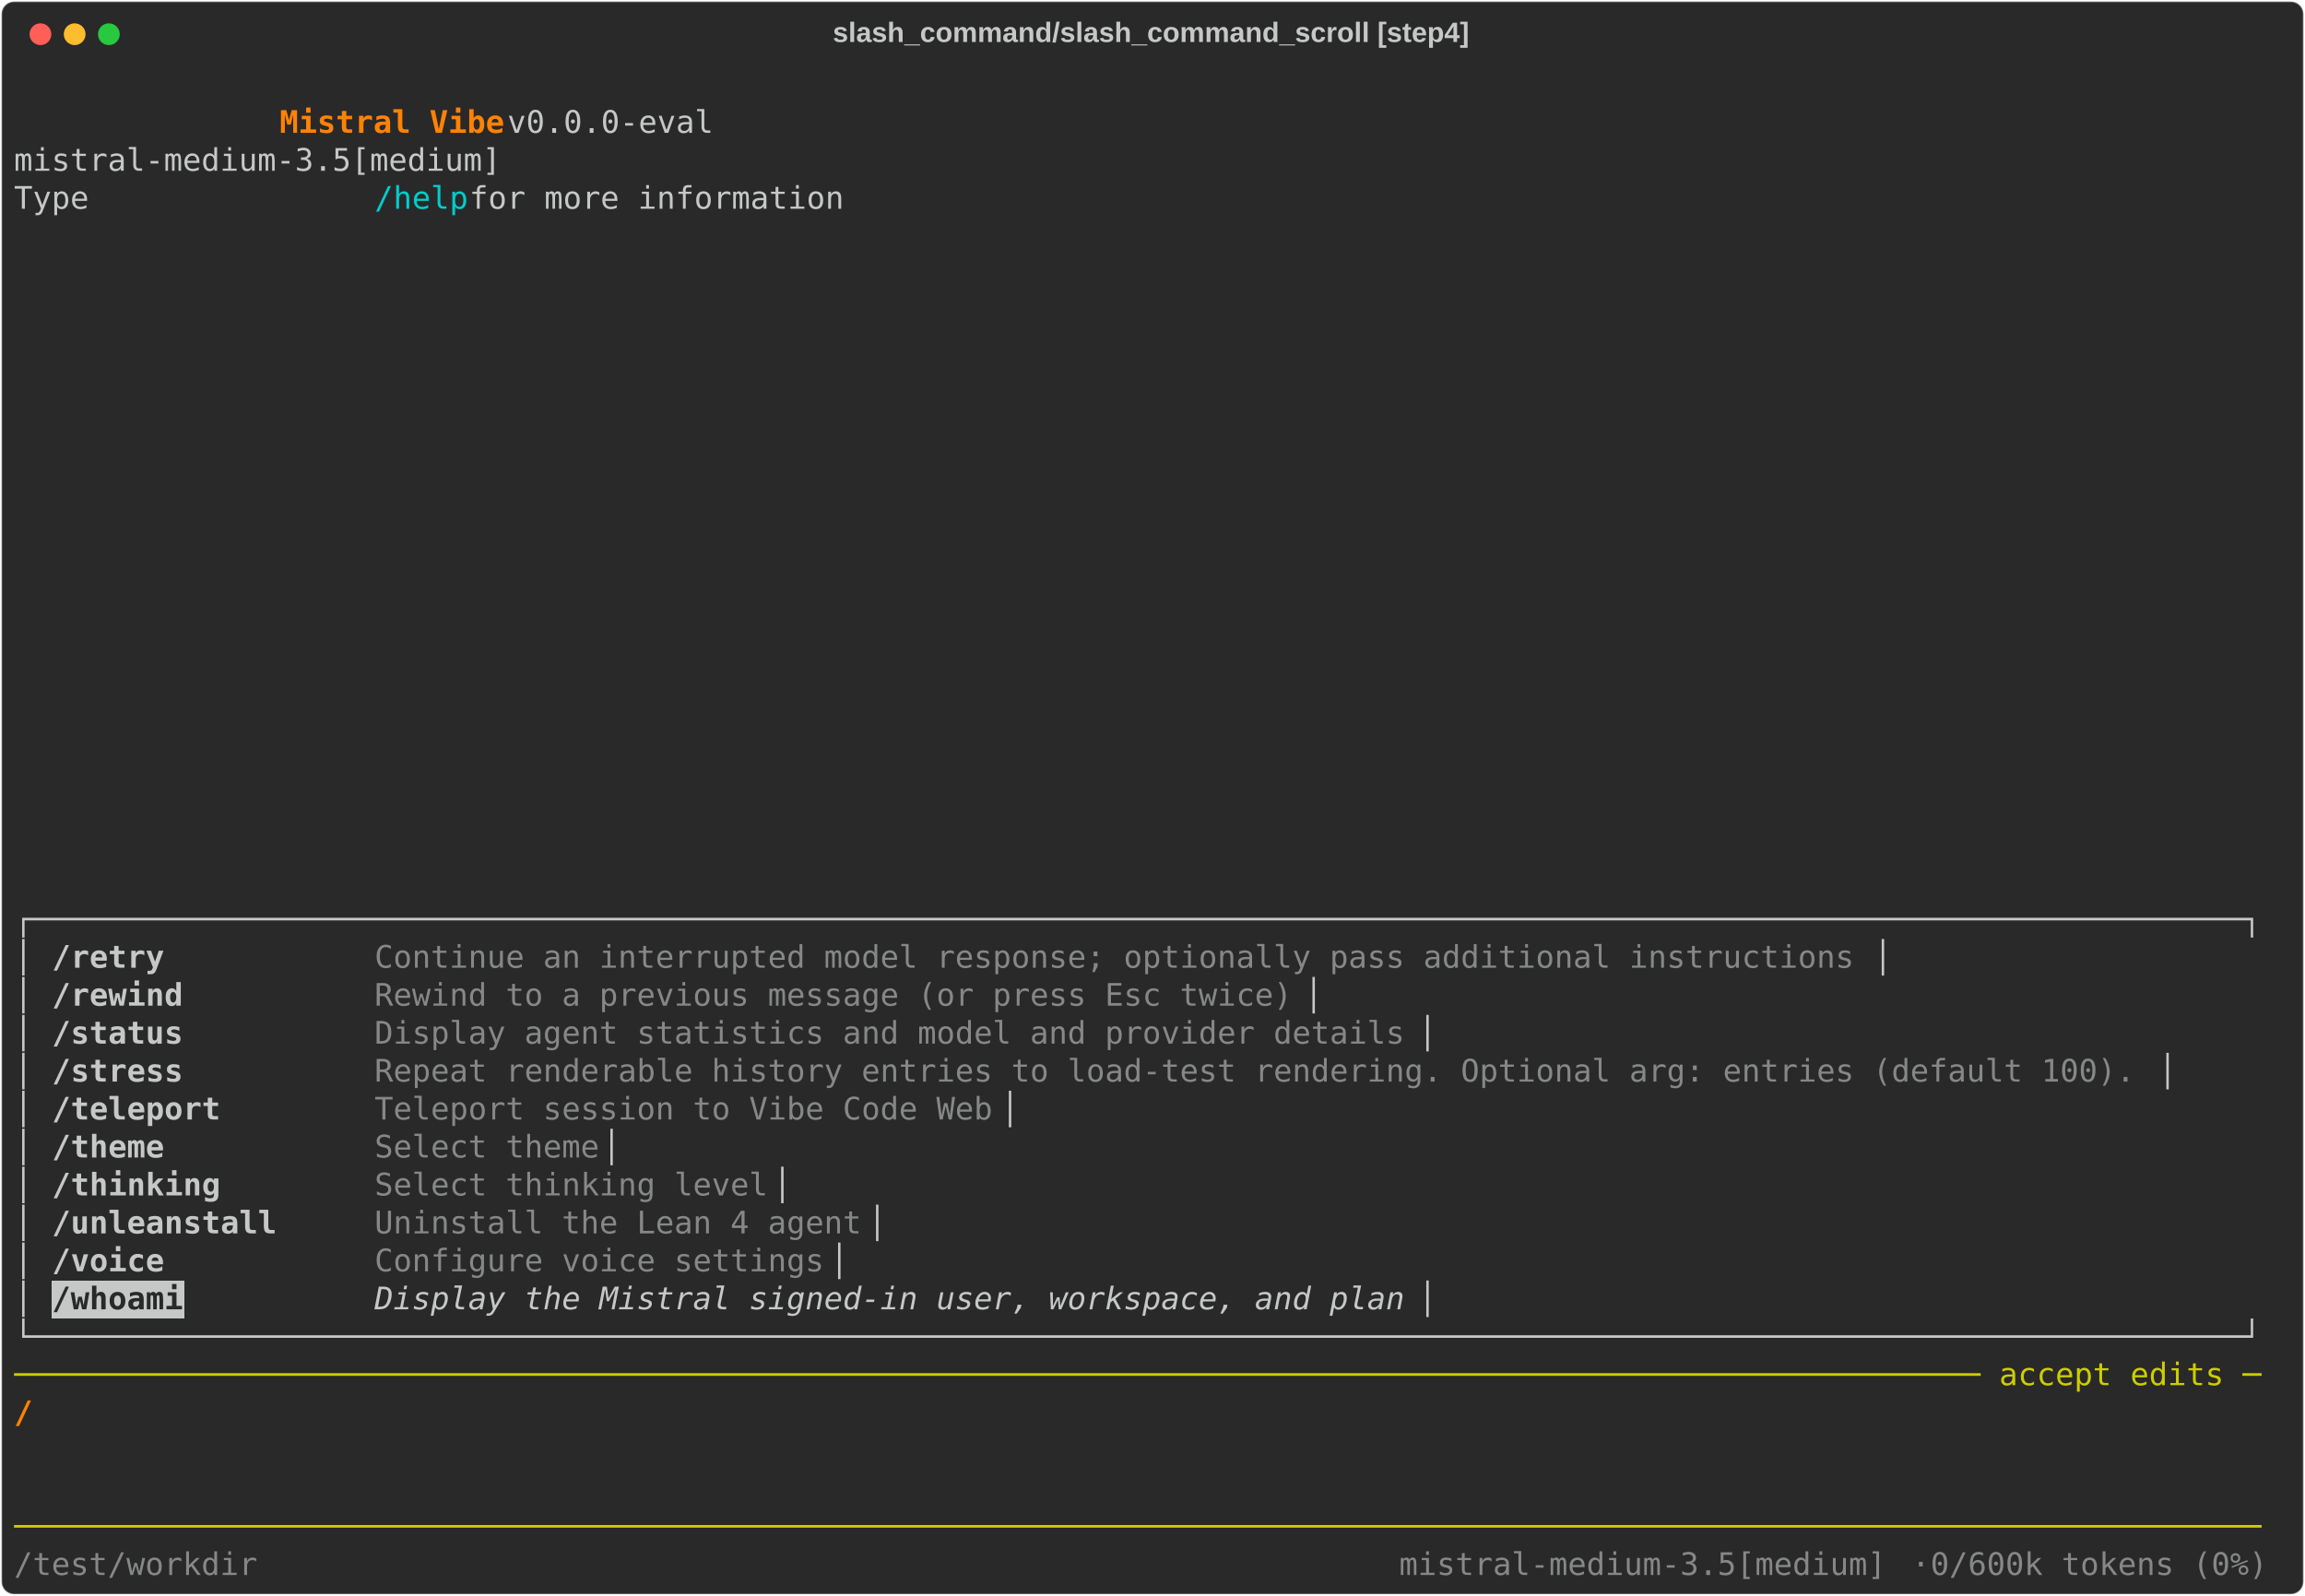
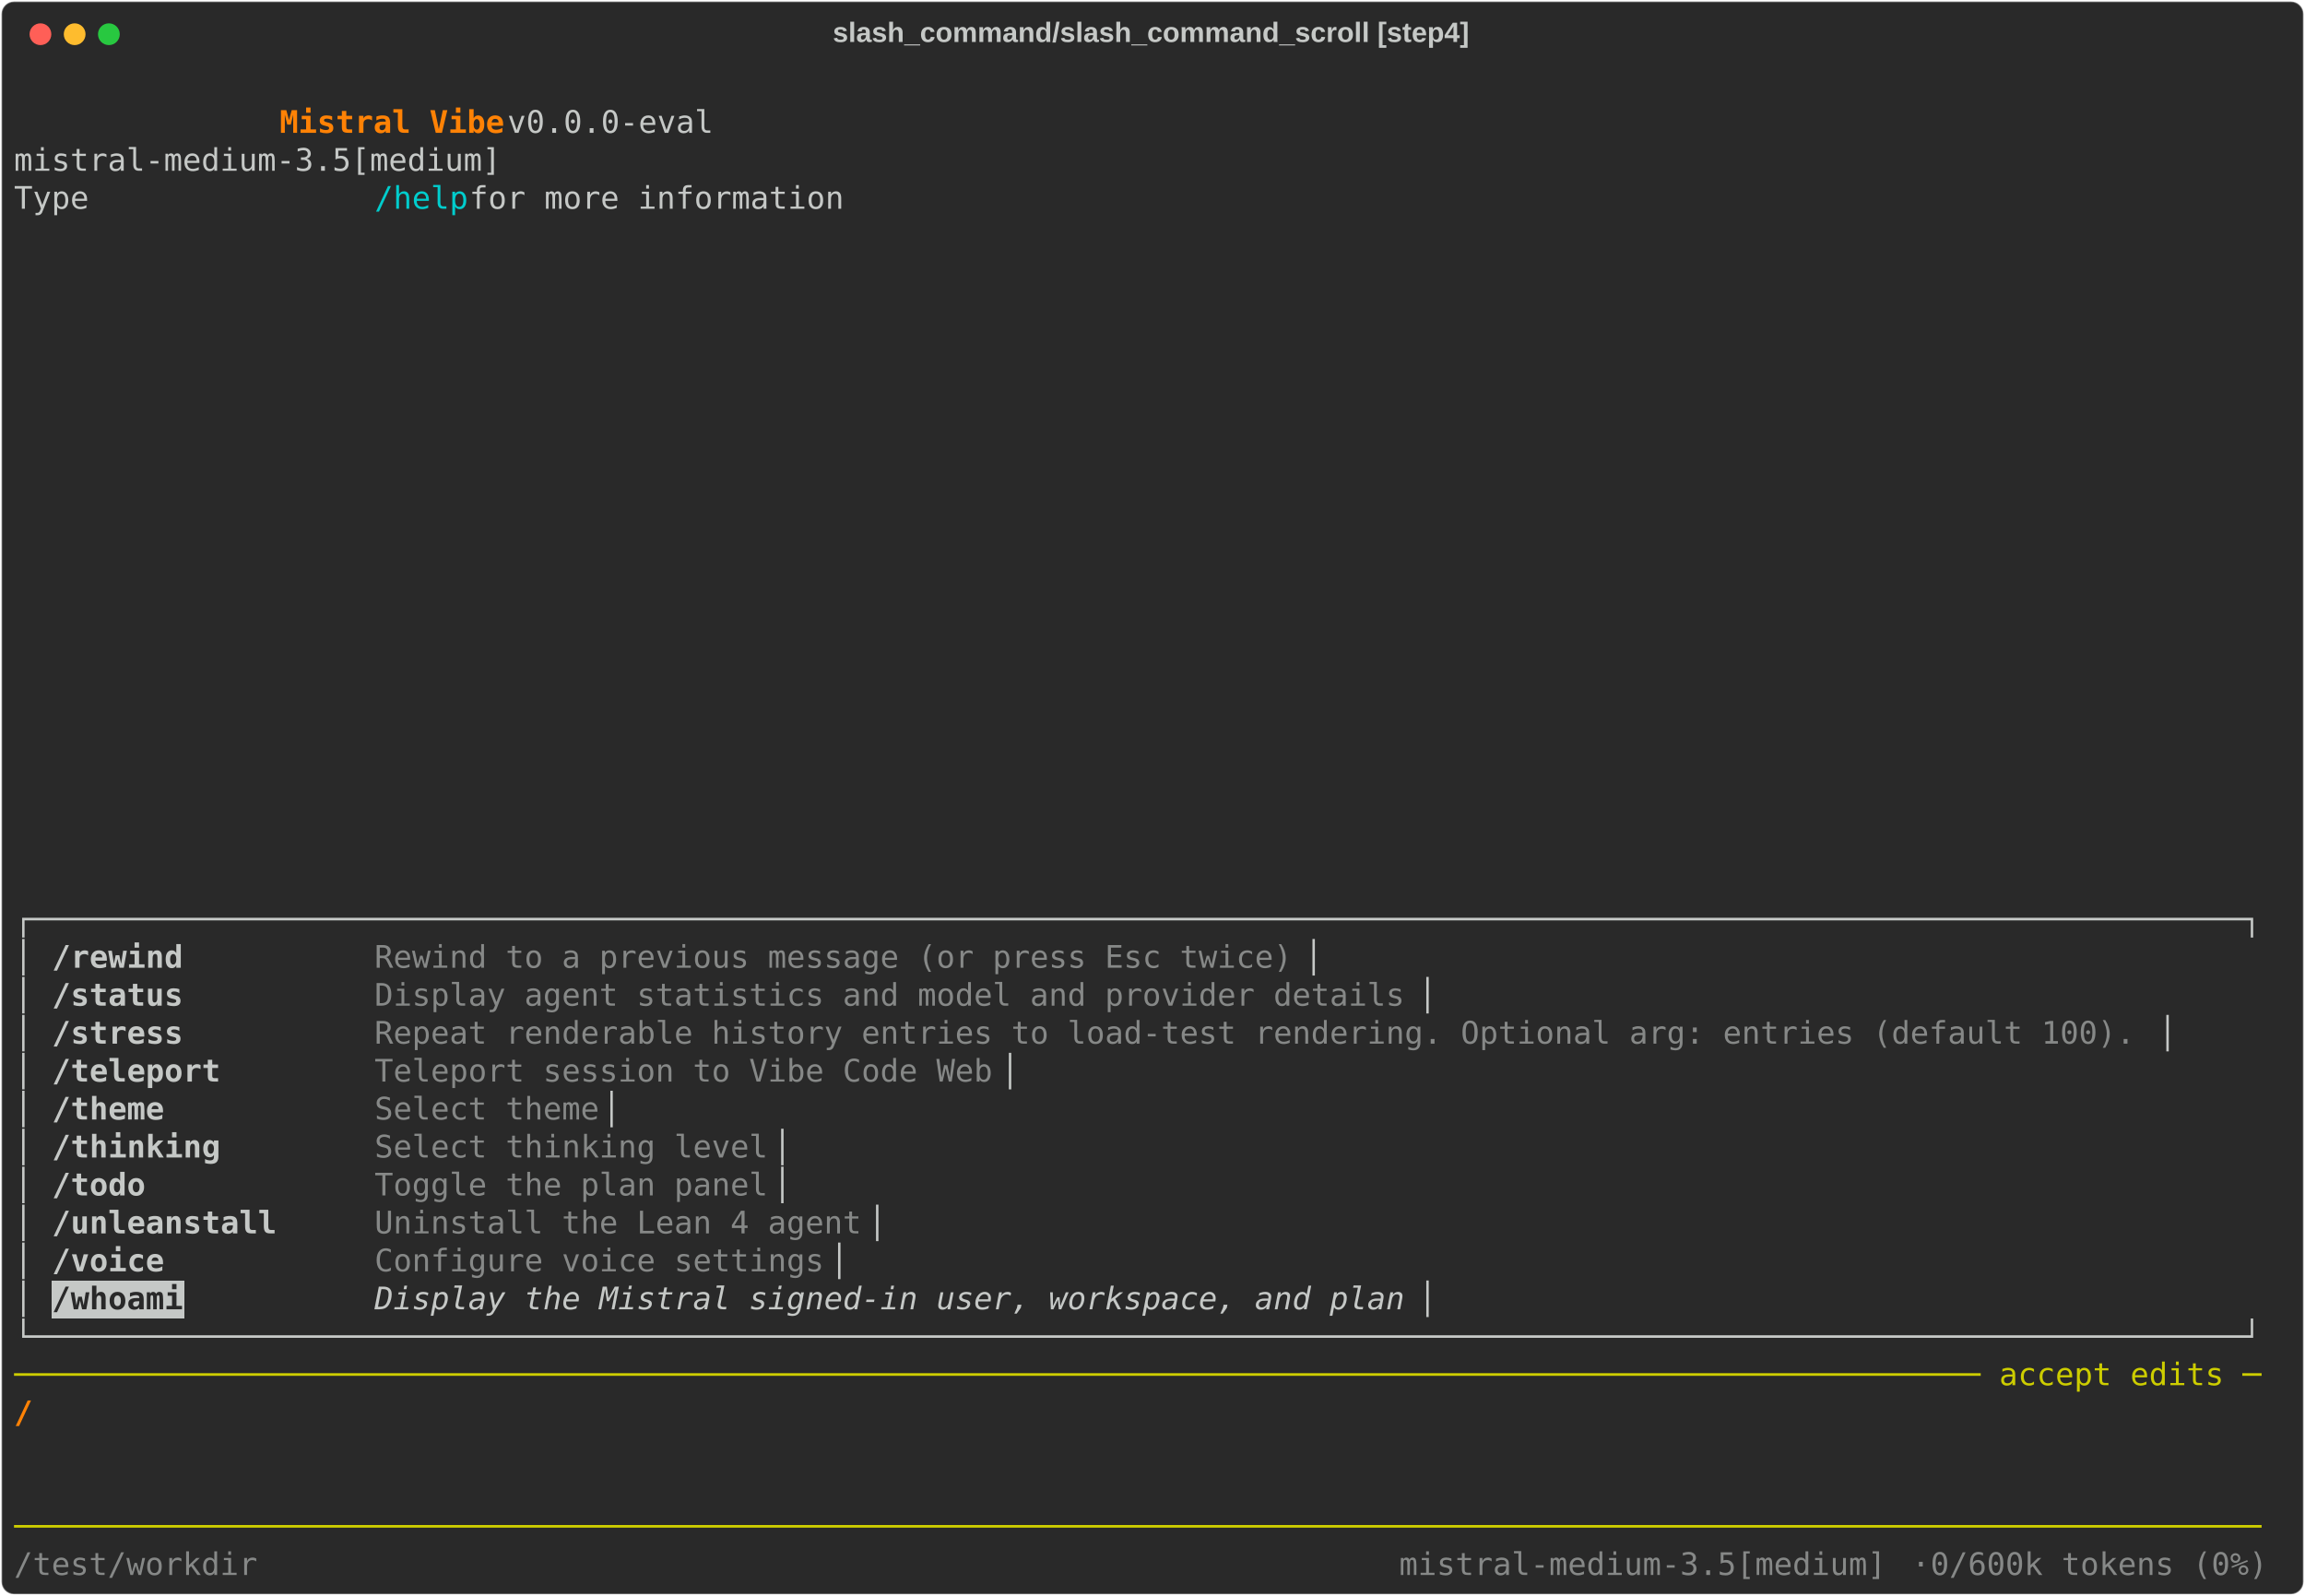
<svg xmlns="http://www.w3.org/2000/svg" class="rich-terminal" viewBox="0 0 1482 1026.0">
  <style>

    @font-face {
        font-family: "Fira Code";
        src: local("FiraCode-Regular"),
                url("https://cdnjs.cloudflare.com/ajax/libs/firacode/6.2.0/woff2/FiraCode-Regular.woff2") format("woff2"),
                url("https://cdnjs.cloudflare.com/ajax/libs/firacode/6.2.0/woff/FiraCode-Regular.woff") format("woff");
        font-style: normal;
        font-weight: 400;
    }
    @font-face {
        font-family: "Fira Code";
        src: local("FiraCode-Bold"),
                url("https://cdnjs.cloudflare.com/ajax/libs/firacode/6.2.0/woff2/FiraCode-Bold.woff2") format("woff2"),
                url("https://cdnjs.cloudflare.com/ajax/libs/firacode/6.2.0/woff/FiraCode-Bold.woff") format("woff");
        font-style: bold;
        font-weight: 700;
    }

    .vibe-matrix {
        font-family: Fira Code, monospace;
        font-size: 20px;
        line-height: 24.4px;
        font-variant-east-asian: full-width;
    }

    .vibe-title {
        font-size: 18px;
        font-weight: bold;
        font-family: arial;
    }

    .vibe-r1 { fill: #c5c8c6 }
.vibe-r2 { fill: #ff8205;font-weight: bold }
.vibe-r3 { fill: #00cdcd }
.vibe-r4 { fill: #c5c8c6;font-weight: bold }
.vibe-r5 { fill: #868887 }
.vibe-r6 { fill: #292929;font-weight: bold }
.vibe-r7 { fill: #c5c8c6;font-style: italic; }
.vibe-r8 { fill: #cdcd00 }
.vibe-r9 { fill: #000000 }
    </style>
  <defs>
    <clipPath id="vibe-clip-terminal">
      <rect x="0" y="0" width="1463.0" height="975.0" />
    </clipPath>
    <clipPath id="vibe-line-0">
      <rect x="0" y="1.5" width="1464" height="24.65" />
    </clipPath>
    <clipPath id="vibe-line-1">
      <rect x="0" y="25.9" width="1464" height="24.65" />
    </clipPath>
    <clipPath id="vibe-line-2">
      <rect x="0" y="50.3" width="1464" height="24.65" />
    </clipPath>
    <clipPath id="vibe-line-3">
      <rect x="0" y="74.7" width="1464" height="24.65" />
    </clipPath>
    <clipPath id="vibe-line-4">
      <rect x="0" y="99.1" width="1464" height="24.65" />
    </clipPath>
    <clipPath id="vibe-line-5">
      <rect x="0" y="123.5" width="1464" height="24.65" />
    </clipPath>
    <clipPath id="vibe-line-6">
      <rect x="0" y="147.9" width="1464" height="24.65" />
    </clipPath>
    <clipPath id="vibe-line-7">
      <rect x="0" y="172.3" width="1464" height="24.65" />
    </clipPath>
    <clipPath id="vibe-line-8">
      <rect x="0" y="196.7" width="1464" height="24.65" />
    </clipPath>
    <clipPath id="vibe-line-9">
      <rect x="0" y="221.1" width="1464" height="24.65" />
    </clipPath>
    <clipPath id="vibe-line-10">
      <rect x="0" y="245.5" width="1464" height="24.65" />
    </clipPath>
    <clipPath id="vibe-line-11">
      <rect x="0" y="269.9" width="1464" height="24.65" />
    </clipPath>
    <clipPath id="vibe-line-12">
      <rect x="0" y="294.3" width="1464" height="24.65" />
    </clipPath>
    <clipPath id="vibe-line-13">
      <rect x="0" y="318.7" width="1464" height="24.65" />
    </clipPath>
    <clipPath id="vibe-line-14">
      <rect x="0" y="343.1" width="1464" height="24.65" />
    </clipPath>
    <clipPath id="vibe-line-15">
      <rect x="0" y="367.5" width="1464" height="24.65" />
    </clipPath>
    <clipPath id="vibe-line-16">
      <rect x="0" y="391.9" width="1464" height="24.65" />
    </clipPath>
    <clipPath id="vibe-line-17">
      <rect x="0" y="416.3" width="1464" height="24.65" />
    </clipPath>
    <clipPath id="vibe-line-18">
      <rect x="0" y="440.7" width="1464" height="24.65" />
    </clipPath>
    <clipPath id="vibe-line-19">
      <rect x="0" y="465.1" width="1464" height="24.65" />
    </clipPath>
    <clipPath id="vibe-line-20">
      <rect x="0" y="489.5" width="1464" height="24.65" />
    </clipPath>
    <clipPath id="vibe-line-21">
      <rect x="0" y="513.9" width="1464" height="24.65" />
    </clipPath>
    <clipPath id="vibe-line-22">
      <rect x="0" y="538.3" width="1464" height="24.65" />
    </clipPath>
    <clipPath id="vibe-line-23">
      <rect x="0" y="562.7" width="1464" height="24.65" />
    </clipPath>
    <clipPath id="vibe-line-24">
      <rect x="0" y="587.1" width="1464" height="24.65" />
    </clipPath>
    <clipPath id="vibe-line-25">
      <rect x="0" y="611.5" width="1464" height="24.65" />
    </clipPath>
    <clipPath id="vibe-line-26">
      <rect x="0" y="635.9" width="1464" height="24.65" />
    </clipPath>
    <clipPath id="vibe-line-27">
      <rect x="0" y="660.3" width="1464" height="24.65" />
    </clipPath>
    <clipPath id="vibe-line-28">
      <rect x="0" y="684.7" width="1464" height="24.65" />
    </clipPath>
    <clipPath id="vibe-line-29">
      <rect x="0" y="709.1" width="1464" height="24.65" />
    </clipPath>
    <clipPath id="vibe-line-30">
      <rect x="0" y="733.5" width="1464" height="24.65" />
    </clipPath>
    <clipPath id="vibe-line-31">
      <rect x="0" y="757.9" width="1464" height="24.65" />
    </clipPath>
    <clipPath id="vibe-line-32">
      <rect x="0" y="782.3" width="1464" height="24.65" />
    </clipPath>
    <clipPath id="vibe-line-33">
      <rect x="0" y="806.7" width="1464" height="24.65" />
    </clipPath>
    <clipPath id="vibe-line-34">
      <rect x="0" y="831.1" width="1464" height="24.65" />
    </clipPath>
    <clipPath id="vibe-line-35">
      <rect x="0" y="855.5" width="1464" height="24.65" />
    </clipPath>
    <clipPath id="vibe-line-36">
      <rect x="0" y="879.9" width="1464" height="24.65" />
    </clipPath>
    <clipPath id="vibe-line-37">
      <rect x="0" y="904.3" width="1464" height="24.65" />
    </clipPath>
    <clipPath id="vibe-line-38">
      <rect x="0" y="928.7" width="1464" height="24.65" />
    </clipPath>
  </defs>
  <rect fill="#292929" stroke="rgba(255,255,255,0.35)" stroke-width="1" x="1" y="1" width="1480" height="1024" rx="8" />
  <text class="vibe-title" fill="#c5c8c6" text-anchor="middle" x="740" y="27">slash_command/slash_command_scroll [step4]</text>
  <g transform="translate(26,22)">
    <circle cx="0" cy="0" r="7" fill="#ff5f57" />
    <circle cx="22" cy="0" r="7" fill="#febc2e" />
    <circle cx="44" cy="0" r="7" fill="#28c840" />
  </g>
  <g transform="translate(9, 41)" clip-path="url(#vibe-clip-terminal)">
    <rect fill="#c5c8c6" x="24.4" y="782.3" width="85.4" height="24.65" shape-rendering="crispEdges" />
    <g class="vibe-matrix">
      <text class="vibe-r1" x="1464" y="20" textLength="12.2" clip-path="url(#vibe-line-0)">
</text>
      <text class="vibe-r2" x="170.8 183 195.2 207.4 219.6 231.8 244 256.2 268.4 280.6 292.8 305" y="44.4" clip-path="url(#vibe-line-1)" style="font-variant-ligatures:none;font-kerning:none">Mistral Vibe</text>
      <text class="vibe-r1" x="317.2 329.4 341.6 353.8 366 378.2 390.4 402.6 414.8 427 439.2 451.4 463.6 475.8 488 500.2 512.4 524.6 536.8 549 561.2 573.4 585.6 597.8 610 622.2 634.4 646.6 658.8 671 683.2 695.4 707.6 719.8 732 744.2 756.4 768.6 780.8 793 805.2 817.4 829.6 841.8 854 866.2 878.4 890.6 902.8 915 927.2 939.4 951.6 963.8 976 988.2 1000.4 1012.6 1024.8 1037 1049.2 1061.4 1073.6 1085.8 1098 1110.2 1122.4 1134.6 1146.8 1159 1171.2 1183.4 1195.6 1207.8 1220 1232.2 1244.4 1256.6 1268.8 1281 1293.2 1305.4 1317.6 1329.8 1342 1354.2 1366.4 1378.6 1390.8 1403 1415.2 1427.4 1439.6 1451.8" y="44.4" clip-path="url(#vibe-line-1)" style="font-variant-ligatures:none;font-kerning:none"> v0.0.0-eval                                                                                  </text>
      <text class="vibe-r1" x="1464" y="44.4" textLength="12.2" clip-path="url(#vibe-line-1)">
</text>
      <text class="vibe-r1" x="0 12.2 24.4 36.6 48.8 61 73.2 85.4 97.6 109.8 122 134.2 146.4 158.6 170.8 183 195.2 207.4 219.6 231.8 244 256.2 268.4 280.6 292.8 305 317.2 329.4 341.6 353.8 366 378.2 390.4 402.6 414.8 427 439.2 451.4 463.6 475.8 488 500.2 512.4 524.6 536.8 549 561.2 573.4 585.6 597.8 610 622.2 634.4 646.6 658.8 671 683.2 695.4 707.6 719.8 732 744.2 756.4 768.6 780.8 793 805.2 817.4 829.6 841.8 854 866.2 878.4 890.6 902.8 915 927.2 939.4 951.6 963.8 976 988.2 1000.4 1012.6 1024.8 1037 1049.2 1061.4 1073.6 1085.8 1098 1110.2 1122.4 1134.6 1146.8 1159 1171.2 1183.4 1195.6 1207.8 1220 1232.2 1244.4 1256.6 1268.8 1281 1293.2 1305.4 1317.6 1329.8 1342 1354.2 1366.4 1378.6 1390.8 1403 1415.2 1427.4 1439.6 1451.8" y="68.8" clip-path="url(#vibe-line-2)" style="font-variant-ligatures:none;font-kerning:none">              mistral-medium-3.5[medium]                                                                                </text>
      <text class="vibe-r1" x="1464" y="68.8" textLength="12.2" clip-path="url(#vibe-line-2)">
</text>
      <text class="vibe-r1" x="0 12.2 24.4 36.6 48.8 61 73.2 85.4 97.6 109.8 122 134.2 146.4 158.6 170.8 183 195.2 207.4 219.6" y="93.2" clip-path="url(#vibe-line-3)" style="font-variant-ligatures:none;font-kerning:none">              Type </text>
      <text class="vibe-r3" x="231.8 244 256.2 268.4 280.6" y="93.2" clip-path="url(#vibe-line-3)" style="font-variant-ligatures:none;font-kerning:none">/help</text>
      <text class="vibe-r1" x="292.8 305 317.2 329.4 341.6 353.8 366 378.2 390.4 402.6 414.8 427 439.2 451.4 463.6 475.8 488 500.2 512.4 524.6 536.8 549 561.2 573.4 585.6 597.8 610 622.2 634.4 646.6 658.8 671 683.2 695.4 707.6 719.8 732 744.2 756.4 768.6 780.8 793 805.2 817.4 829.6 841.8 854 866.2 878.4 890.6 902.8 915 927.2 939.4 951.6 963.8 976 988.2 1000.4 1012.6 1024.8 1037 1049.2 1061.4 1073.6 1085.8 1098 1110.2 1122.4 1134.6 1146.8 1159 1171.2 1183.4 1195.6 1207.8 1220 1232.2 1244.4 1256.6 1268.8 1281 1293.2 1305.4 1317.6 1329.8 1342 1354.2 1366.4 1378.6 1390.8 1403 1415.2 1427.4 1439.6 1451.8" y="93.2" clip-path="url(#vibe-line-3)" style="font-variant-ligatures:none;font-kerning:none"> for more information                                                                           </text>
      <text class="vibe-r1" x="1464" y="93.2" textLength="12.2" clip-path="url(#vibe-line-3)">
</text>
      <text class="vibe-r1" x="1464" y="117.6" textLength="12.2" clip-path="url(#vibe-line-4)">
</text>
      <text class="vibe-r1" x="1464" y="142" textLength="12.2" clip-path="url(#vibe-line-5)">
</text>
      <text class="vibe-r1" x="1464" y="166.4" textLength="12.2" clip-path="url(#vibe-line-6)">
</text>
      <text class="vibe-r1" x="1464" y="190.8" textLength="12.2" clip-path="url(#vibe-line-7)">
</text>
      <text class="vibe-r1" x="1464" y="215.2" textLength="12.2" clip-path="url(#vibe-line-8)">
</text>
      <text class="vibe-r1" x="1464" y="239.6" textLength="12.2" clip-path="url(#vibe-line-9)">
</text>
      <text class="vibe-r1" x="1464" y="264" textLength="12.2" clip-path="url(#vibe-line-10)">
</text>
      <text class="vibe-r1" x="1464" y="288.4" textLength="12.2" clip-path="url(#vibe-line-11)">
</text>
      <text class="vibe-r1" x="1464" y="312.8" textLength="12.2" clip-path="url(#vibe-line-12)">
</text>
      <text class="vibe-r1" x="1464" y="337.2" textLength="12.2" clip-path="url(#vibe-line-13)">
</text>
      <text class="vibe-r1" x="1464" y="361.6" textLength="12.2" clip-path="url(#vibe-line-14)">
</text>
      <text class="vibe-r1" x="1464" y="386" textLength="12.2" clip-path="url(#vibe-line-15)">
</text>
      <text class="vibe-r1" x="1464" y="410.4" textLength="12.2" clip-path="url(#vibe-line-16)">
</text>
      <text class="vibe-r1" x="1464" y="434.8" textLength="12.2" clip-path="url(#vibe-line-17)">
</text>
      <text class="vibe-r1" x="1464" y="459.2" textLength="12.2" clip-path="url(#vibe-line-18)">
</text>
      <text class="vibe-r1" x="1464" y="483.6" textLength="12.2" clip-path="url(#vibe-line-19)">
</text>
      <text class="vibe-r1" x="1464" y="508" textLength="12.2" clip-path="url(#vibe-line-20)">
</text>
      <text class="vibe-r1" x="1464" y="532.4" textLength="12.2" clip-path="url(#vibe-line-21)">
</text>
      <text class="vibe-r1" x="0 12.2 24.4 36.6 48.8 61 73.2 85.4 97.6 109.8 122 134.2 146.4 158.6 170.8 183 195.2 207.4 219.6 231.8 244 256.2 268.4 280.6 292.8 305 317.2 329.4 341.6 353.8 366 378.2 390.4 402.6 414.8 427 439.2 451.4 463.6 475.8 488 500.2 512.4 524.6 536.8 549 561.2 573.4 585.6 597.8 610 622.2 634.4 646.6 658.8 671 683.2 695.4 707.6 719.8 732 744.2 756.4 768.6 780.8 793 805.2 817.4 829.6 841.8 854 866.2 878.4 890.6 902.8 915 927.2 939.4 951.6 963.8 976 988.2 1000.4 1012.6 1024.8 1037 1049.2 1061.4 1073.6 1085.8 1098 1110.2 1122.4 1134.6 1146.8 1159 1171.2 1183.4 1195.6 1207.8 1220 1232.2 1244.4 1256.6 1268.8 1281 1293.2 1305.4 1317.6 1329.8 1342 1354.2 1366.4 1378.6 1390.8 1403 1415.2 1427.4 1439.6 1451.8" y="556.8" clip-path="url(#vibe-line-22)" style="font-variant-ligatures:none;font-kerning:none">┌──────────────────────────────────────────────────────────────────────────────────────────────────────────────────────┐</text>
      <text class="vibe-r1" x="1464" y="556.8" textLength="12.2" clip-path="url(#vibe-line-22)">
</text>
      <text class="vibe-r1" x="0 12.2" y="581.2" clip-path="url(#vibe-line-23)" style="font-variant-ligatures:none;font-kerning:none">│ </text>
-       <text class="vibe-r4" x="24.4 36.6 48.8 61 73.2 85.4" y="581.2" clip-path="url(#vibe-line-23)" style="font-variant-ligatures:none;font-kerning:none">/retry</text>
-       <text class="vibe-r5" x="231.8 244 256.2 268.4 280.6 292.8 305 317.2 329.4 341.6 353.8 366 378.2 390.4 402.6 414.8 427 439.2 451.4 463.6 475.8 488 500.2 512.4 524.6 536.8 549 561.2 573.4 585.6 597.8 610 622.2 634.4 646.6 658.8 671 683.2 695.4 707.6 719.8 732 744.2 756.4 768.6 780.8 793 805.2 817.4 829.6 841.8 854 866.2 878.4 890.6 902.8 915 927.2 939.4 951.6 963.8 976 988.2 1000.4 1012.6 1024.8 1037 1049.2 1061.4 1073.6 1085.8 1098 1110.2 1122.4 1134.6 1146.8 1159 1171.2 1183.4" y="581.2" clip-path="url(#vibe-line-23)" style="font-variant-ligatures:none;font-kerning:none">Continue an interrupted model response; optionally pass additional instructions</text>
-       <text class="vibe-r1" x="1195.6 1207.8 1220 1232.2 1244.4 1256.6 1268.8 1281 1293.2 1305.4 1317.6 1329.8 1342 1354.2 1366.4 1378.6 1390.8 1403 1415.2 1427.4 1439.6 1451.8" y="581.2" clip-path="url(#vibe-line-23)" style="font-variant-ligatures:none;font-kerning:none">                     │</text>
+       <text class="vibe-r4" x="24.4 36.6 48.8 61 73.2 85.4 97.6" y="581.2" clip-path="url(#vibe-line-23)" style="font-variant-ligatures:none;font-kerning:none">/rewind</text>
+       <text class="vibe-r5" x="231.8 244 256.2 268.4 280.6 292.8 305 317.2 329.4 341.6 353.8 366 378.2 390.4 402.6 414.8 427 439.2 451.4 463.6 475.8 488 500.2 512.4 524.6 536.8 549 561.2 573.4 585.6 597.8 610 622.2 634.4 646.6 658.8 671 683.2 695.4 707.6 719.8 732 744.2 756.4 768.6 780.8 793 805.2 817.4" y="581.2" clip-path="url(#vibe-line-23)" style="font-variant-ligatures:none;font-kerning:none">Rewind to a previous message (or press Esc twice)</text>
+       <text class="vibe-r1" x="829.6 841.8 854 866.2 878.4 890.6 902.8 915 927.2 939.4 951.6 963.8 976 988.2 1000.4 1012.6 1024.8 1037 1049.2 1061.4 1073.6 1085.8 1098 1110.2 1122.4 1134.6 1146.8 1159 1171.2 1183.4 1195.6 1207.8 1220 1232.2 1244.4 1256.6 1268.8 1281 1293.2 1305.4 1317.6 1329.8 1342 1354.2 1366.4 1378.6 1390.8 1403 1415.2 1427.4 1439.6 1451.8" y="581.2" clip-path="url(#vibe-line-23)" style="font-variant-ligatures:none;font-kerning:none">                                                   │</text>
      <text class="vibe-r1" x="1464" y="581.2" textLength="12.2" clip-path="url(#vibe-line-23)">
</text>
      <text class="vibe-r1" x="0 12.2" y="605.6" clip-path="url(#vibe-line-24)" style="font-variant-ligatures:none;font-kerning:none">│ </text>
-       <text class="vibe-r4" x="24.4 36.6 48.8 61 73.2 85.4 97.6" y="605.6" clip-path="url(#vibe-line-24)" style="font-variant-ligatures:none;font-kerning:none">/rewind</text>
-       <text class="vibe-r5" x="231.8 244 256.2 268.4 280.6 292.8 305 317.2 329.4 341.6 353.8 366 378.2 390.4 402.6 414.8 427 439.2 451.4 463.6 475.8 488 500.2 512.4 524.6 536.8 549 561.2 573.4 585.6 597.8 610 622.2 634.4 646.6 658.8 671 683.2 695.4 707.6 719.8 732 744.2 756.4 768.6 780.8 793 805.2 817.4" y="605.6" clip-path="url(#vibe-line-24)" style="font-variant-ligatures:none;font-kerning:none">Rewind to a previous message (or press Esc twice)</text>
-       <text class="vibe-r1" x="829.6 841.8 854 866.2 878.4 890.6 902.8 915 927.2 939.4 951.6 963.8 976 988.2 1000.4 1012.6 1024.8 1037 1049.2 1061.4 1073.6 1085.8 1098 1110.2 1122.4 1134.6 1146.8 1159 1171.2 1183.4 1195.6 1207.8 1220 1232.2 1244.4 1256.6 1268.8 1281 1293.2 1305.4 1317.6 1329.8 1342 1354.2 1366.4 1378.6 1390.8 1403 1415.2 1427.4 1439.6 1451.8" y="605.6" clip-path="url(#vibe-line-24)" style="font-variant-ligatures:none;font-kerning:none">                                                   │</text>
+       <text class="vibe-r4" x="24.4 36.6 48.8 61 73.2 85.4 97.6" y="605.6" clip-path="url(#vibe-line-24)" style="font-variant-ligatures:none;font-kerning:none">/status</text>
+       <text class="vibe-r5" x="231.8 244 256.2 268.4 280.6 292.8 305 317.2 329.4 341.6 353.8 366 378.2 390.4 402.6 414.8 427 439.2 451.4 463.6 475.8 488 500.2 512.4 524.6 536.8 549 561.2 573.4 585.6 597.8 610 622.2 634.4 646.6 658.8 671 683.2 695.4 707.6 719.8 732 744.2 756.4 768.6 780.8 793 805.2 817.4 829.6 841.8 854 866.2 878.4 890.6" y="605.6" clip-path="url(#vibe-line-24)" style="font-variant-ligatures:none;font-kerning:none">Display agent statistics and model and provider details</text>
+       <text class="vibe-r1" x="902.8 915 927.2 939.4 951.6 963.8 976 988.2 1000.4 1012.6 1024.8 1037 1049.2 1061.4 1073.6 1085.8 1098 1110.2 1122.4 1134.6 1146.8 1159 1171.2 1183.4 1195.6 1207.8 1220 1232.2 1244.4 1256.6 1268.8 1281 1293.2 1305.4 1317.6 1329.8 1342 1354.2 1366.4 1378.6 1390.8 1403 1415.2 1427.4 1439.6 1451.8" y="605.6" clip-path="url(#vibe-line-24)" style="font-variant-ligatures:none;font-kerning:none">                                             │</text>
      <text class="vibe-r1" x="1464" y="605.6" textLength="12.2" clip-path="url(#vibe-line-24)">
</text>
      <text class="vibe-r1" x="0 12.2" y="630" clip-path="url(#vibe-line-25)" style="font-variant-ligatures:none;font-kerning:none">│ </text>
-       <text class="vibe-r4" x="24.4 36.6 48.8 61 73.2 85.4 97.6" y="630" clip-path="url(#vibe-line-25)" style="font-variant-ligatures:none;font-kerning:none">/status</text>
-       <text class="vibe-r5" x="231.8 244 256.2 268.4 280.6 292.8 305 317.2 329.4 341.6 353.8 366 378.2 390.4 402.6 414.8 427 439.2 451.4 463.6 475.8 488 500.2 512.4 524.6 536.8 549 561.2 573.4 585.6 597.8 610 622.2 634.4 646.6 658.8 671 683.2 695.4 707.6 719.8 732 744.2 756.4 768.6 780.8 793 805.2 817.4 829.6 841.8 854 866.2 878.4 890.6" y="630" clip-path="url(#vibe-line-25)" style="font-variant-ligatures:none;font-kerning:none">Display agent statistics and model and provider details</text>
-       <text class="vibe-r1" x="902.8 915 927.2 939.4 951.6 963.8 976 988.2 1000.4 1012.6 1024.8 1037 1049.2 1061.4 1073.6 1085.8 1098 1110.2 1122.4 1134.6 1146.8 1159 1171.2 1183.4 1195.6 1207.8 1220 1232.2 1244.4 1256.6 1268.8 1281 1293.2 1305.4 1317.6 1329.8 1342 1354.2 1366.4 1378.6 1390.8 1403 1415.2 1427.4 1439.6 1451.8" y="630" clip-path="url(#vibe-line-25)" style="font-variant-ligatures:none;font-kerning:none">                                             │</text>
+       <text class="vibe-r4" x="24.4 36.6 48.8 61 73.2 85.4 97.6" y="630" clip-path="url(#vibe-line-25)" style="font-variant-ligatures:none;font-kerning:none">/stress</text>
+       <text class="vibe-r5" x="231.8 244 256.2 268.4 280.6 292.8 305 317.2 329.4 341.6 353.8 366 378.2 390.4 402.6 414.8 427 439.2 451.4 463.6 475.8 488 500.2 512.4 524.6 536.8 549 561.2 573.4 585.6 597.8 610 622.2 634.4 646.6 658.8 671 683.2 695.4 707.6 719.8 732 744.2 756.4 768.6 780.8 793 805.2 817.4 829.6 841.8 854 866.2 878.4 890.6 902.8 915 927.2 939.4 951.6 963.8 976 988.2 1000.4 1012.6 1024.8 1037 1049.2 1061.4 1073.6 1085.8 1098 1110.2 1122.4 1134.6 1146.8 1159 1171.2 1183.4 1195.6 1207.8 1220 1232.2 1244.4 1256.6 1268.8 1281 1293.2 1305.4 1317.6 1329.8 1342 1354.2 1366.4" y="630" clip-path="url(#vibe-line-25)" style="font-variant-ligatures:none;font-kerning:none">Repeat renderable history entries to load-test rendering. Optional arg: entries (default 100).</text>
+       <text class="vibe-r1" x="1378.6 1390.8 1403 1415.2 1427.4 1439.6 1451.8" y="630" clip-path="url(#vibe-line-25)" style="font-variant-ligatures:none;font-kerning:none">      │</text>
      <text class="vibe-r1" x="1464" y="630" textLength="12.2" clip-path="url(#vibe-line-25)">
</text>
      <text class="vibe-r1" x="0 12.2" y="654.4" clip-path="url(#vibe-line-26)" style="font-variant-ligatures:none;font-kerning:none">│ </text>
-       <text class="vibe-r4" x="24.4 36.6 48.8 61 73.2 85.4 97.6" y="654.4" clip-path="url(#vibe-line-26)" style="font-variant-ligatures:none;font-kerning:none">/stress</text>
-       <text class="vibe-r5" x="231.8 244 256.2 268.4 280.6 292.8 305 317.2 329.4 341.6 353.8 366 378.2 390.4 402.6 414.8 427 439.2 451.4 463.6 475.8 488 500.2 512.4 524.6 536.8 549 561.2 573.4 585.6 597.8 610 622.2 634.4 646.6 658.8 671 683.2 695.4 707.6 719.8 732 744.2 756.4 768.6 780.8 793 805.2 817.4 829.6 841.8 854 866.2 878.4 890.6 902.8 915 927.2 939.4 951.6 963.8 976 988.2 1000.4 1012.6 1024.8 1037 1049.2 1061.4 1073.6 1085.8 1098 1110.2 1122.4 1134.6 1146.8 1159 1171.2 1183.4 1195.6 1207.8 1220 1232.2 1244.4 1256.6 1268.8 1281 1293.2 1305.4 1317.6 1329.8 1342 1354.2 1366.4" y="654.4" clip-path="url(#vibe-line-26)" style="font-variant-ligatures:none;font-kerning:none">Repeat renderable history entries to load-test rendering. Optional arg: entries (default 100).</text>
-       <text class="vibe-r1" x="1378.6 1390.8 1403 1415.2 1427.4 1439.6 1451.8" y="654.4" clip-path="url(#vibe-line-26)" style="font-variant-ligatures:none;font-kerning:none">      │</text>
+       <text class="vibe-r4" x="24.4 36.6 48.8 61 73.2 85.4 97.6 109.8 122" y="654.4" clip-path="url(#vibe-line-26)" style="font-variant-ligatures:none;font-kerning:none">/teleport</text>
+       <text class="vibe-r5" x="231.8 244 256.2 268.4 280.6 292.8 305 317.2 329.4 341.6 353.8 366 378.2 390.4 402.6 414.8 427 439.2 451.4 463.6 475.8 488 500.2 512.4 524.6 536.8 549 561.2 573.4 585.6 597.8 610 622.2" y="654.4" clip-path="url(#vibe-line-26)" style="font-variant-ligatures:none;font-kerning:none">Teleport session to Vibe Code Web</text>
+       <text class="vibe-r1" x="634.4 646.6 658.8 671 683.2 695.4 707.6 719.8 732 744.2 756.4 768.6 780.8 793 805.2 817.4 829.6 841.8 854 866.2 878.4 890.6 902.8 915 927.2 939.4 951.6 963.8 976 988.2 1000.4 1012.6 1024.8 1037 1049.2 1061.4 1073.6 1085.8 1098 1110.2 1122.4 1134.6 1146.8 1159 1171.2 1183.4 1195.6 1207.8 1220 1232.2 1244.4 1256.6 1268.8 1281 1293.2 1305.4 1317.6 1329.8 1342 1354.2 1366.4 1378.6 1390.8 1403 1415.2 1427.4 1439.6 1451.8" y="654.4" clip-path="url(#vibe-line-26)" style="font-variant-ligatures:none;font-kerning:none">                                                                   │</text>
      <text class="vibe-r1" x="1464" y="654.4" textLength="12.2" clip-path="url(#vibe-line-26)">
</text>
      <text class="vibe-r1" x="0 12.2" y="678.8" clip-path="url(#vibe-line-27)" style="font-variant-ligatures:none;font-kerning:none">│ </text>
-       <text class="vibe-r4" x="24.4 36.6 48.8 61 73.2 85.4 97.6 109.8 122" y="678.8" clip-path="url(#vibe-line-27)" style="font-variant-ligatures:none;font-kerning:none">/teleport</text>
-       <text class="vibe-r5" x="231.8 244 256.2 268.4 280.6 292.8 305 317.2 329.4 341.6 353.8 366 378.2 390.4 402.6 414.8 427 439.2 451.4 463.6 475.8 488 500.2 512.4 524.6 536.8 549 561.2 573.4 585.6 597.8 610 622.2" y="678.8" clip-path="url(#vibe-line-27)" style="font-variant-ligatures:none;font-kerning:none">Teleport session to Vibe Code Web</text>
-       <text class="vibe-r1" x="634.4 646.6 658.8 671 683.2 695.4 707.6 719.8 732 744.2 756.4 768.6 780.8 793 805.2 817.4 829.6 841.8 854 866.2 878.4 890.6 902.8 915 927.2 939.4 951.6 963.8 976 988.2 1000.4 1012.6 1024.8 1037 1049.2 1061.4 1073.6 1085.8 1098 1110.2 1122.4 1134.6 1146.8 1159 1171.2 1183.4 1195.6 1207.8 1220 1232.2 1244.4 1256.6 1268.8 1281 1293.2 1305.4 1317.6 1329.8 1342 1354.2 1366.4 1378.6 1390.8 1403 1415.2 1427.4 1439.6 1451.8" y="678.8" clip-path="url(#vibe-line-27)" style="font-variant-ligatures:none;font-kerning:none">                                                                   │</text>
+       <text class="vibe-r4" x="24.4 36.6 48.8 61 73.2 85.4" y="678.8" clip-path="url(#vibe-line-27)" style="font-variant-ligatures:none;font-kerning:none">/theme</text>
+       <text class="vibe-r5" x="231.8 244 256.2 268.4 280.6 292.8 305 317.2 329.4 341.6 353.8 366" y="678.8" clip-path="url(#vibe-line-27)" style="font-variant-ligatures:none;font-kerning:none">Select theme</text>
+       <text class="vibe-r1" x="378.2 390.4 402.6 414.8 427 439.2 451.4 463.6 475.8 488 500.2 512.4 524.6 536.8 549 561.2 573.4 585.6 597.8 610 622.2 634.4 646.6 658.8 671 683.2 695.4 707.6 719.8 732 744.2 756.4 768.6 780.8 793 805.2 817.4 829.6 841.8 854 866.2 878.4 890.6 902.8 915 927.2 939.4 951.6 963.8 976 988.2 1000.4 1012.6 1024.8 1037 1049.2 1061.4 1073.6 1085.8 1098 1110.2 1122.4 1134.6 1146.8 1159 1171.2 1183.4 1195.6 1207.8 1220 1232.2 1244.4 1256.6 1268.8 1281 1293.2 1305.4 1317.6 1329.8 1342 1354.2 1366.4 1378.6 1390.8 1403 1415.2 1427.4 1439.6 1451.8" y="678.8" clip-path="url(#vibe-line-27)" style="font-variant-ligatures:none;font-kerning:none">                                                                                        │</text>
      <text class="vibe-r1" x="1464" y="678.8" textLength="12.2" clip-path="url(#vibe-line-27)">
</text>
      <text class="vibe-r1" x="0 12.2" y="703.2" clip-path="url(#vibe-line-28)" style="font-variant-ligatures:none;font-kerning:none">│ </text>
-       <text class="vibe-r4" x="24.4 36.6 48.8 61 73.2 85.4" y="703.2" clip-path="url(#vibe-line-28)" style="font-variant-ligatures:none;font-kerning:none">/theme</text>
-       <text class="vibe-r5" x="231.8 244 256.2 268.4 280.6 292.8 305 317.2 329.4 341.6 353.8 366" y="703.2" clip-path="url(#vibe-line-28)" style="font-variant-ligatures:none;font-kerning:none">Select theme</text>
-       <text class="vibe-r1" x="378.2 390.4 402.6 414.8 427 439.2 451.4 463.6 475.8 488 500.2 512.4 524.6 536.8 549 561.2 573.4 585.6 597.8 610 622.2 634.4 646.6 658.8 671 683.2 695.4 707.6 719.8 732 744.2 756.4 768.6 780.8 793 805.2 817.4 829.6 841.8 854 866.2 878.4 890.6 902.8 915 927.2 939.4 951.6 963.8 976 988.2 1000.4 1012.6 1024.8 1037 1049.2 1061.4 1073.6 1085.8 1098 1110.2 1122.4 1134.6 1146.8 1159 1171.2 1183.4 1195.6 1207.8 1220 1232.2 1244.4 1256.6 1268.8 1281 1293.2 1305.4 1317.6 1329.8 1342 1354.2 1366.4 1378.6 1390.8 1403 1415.2 1427.4 1439.6 1451.8" y="703.2" clip-path="url(#vibe-line-28)" style="font-variant-ligatures:none;font-kerning:none">                                                                                        │</text>
+       <text class="vibe-r4" x="24.4 36.6 48.8 61 73.2 85.4 97.6 109.8 122" y="703.2" clip-path="url(#vibe-line-28)" style="font-variant-ligatures:none;font-kerning:none">/thinking</text>
+       <text class="vibe-r5" x="231.8 244 256.2 268.4 280.6 292.8 305 317.2 329.4 341.6 353.8 366 378.2 390.4 402.6 414.8 427 439.2 451.4 463.6 475.8" y="703.2" clip-path="url(#vibe-line-28)" style="font-variant-ligatures:none;font-kerning:none">Select thinking level</text>
+       <text class="vibe-r1" x="488 500.2 512.4 524.6 536.8 549 561.2 573.4 585.6 597.8 610 622.2 634.4 646.6 658.8 671 683.2 695.4 707.6 719.8 732 744.2 756.4 768.6 780.8 793 805.2 817.4 829.6 841.8 854 866.2 878.4 890.6 902.8 915 927.2 939.4 951.6 963.8 976 988.2 1000.4 1012.6 1024.8 1037 1049.2 1061.4 1073.6 1085.8 1098 1110.2 1122.4 1134.6 1146.8 1159 1171.2 1183.4 1195.6 1207.8 1220 1232.2 1244.4 1256.6 1268.8 1281 1293.2 1305.4 1317.6 1329.8 1342 1354.2 1366.4 1378.6 1390.8 1403 1415.2 1427.4 1439.6 1451.8" y="703.2" clip-path="url(#vibe-line-28)" style="font-variant-ligatures:none;font-kerning:none">                                                                               │</text>
      <text class="vibe-r1" x="1464" y="703.2" textLength="12.2" clip-path="url(#vibe-line-28)">
</text>
      <text class="vibe-r1" x="0 12.2" y="727.6" clip-path="url(#vibe-line-29)" style="font-variant-ligatures:none;font-kerning:none">│ </text>
-       <text class="vibe-r4" x="24.4 36.6 48.8 61 73.2 85.4 97.6 109.8 122" y="727.6" clip-path="url(#vibe-line-29)" style="font-variant-ligatures:none;font-kerning:none">/thinking</text>
-       <text class="vibe-r5" x="231.8 244 256.2 268.4 280.6 292.8 305 317.2 329.4 341.6 353.8 366 378.2 390.4 402.6 414.8 427 439.2 451.4 463.6 475.8" y="727.6" clip-path="url(#vibe-line-29)" style="font-variant-ligatures:none;font-kerning:none">Select thinking level</text>
+       <text class="vibe-r4" x="24.4 36.6 48.8 61 73.2" y="727.6" clip-path="url(#vibe-line-29)" style="font-variant-ligatures:none;font-kerning:none">/todo</text>
+       <text class="vibe-r5" x="231.8 244 256.2 268.4 280.6 292.8 305 317.2 329.4 341.6 353.8 366 378.2 390.4 402.6 414.8 427 439.2 451.4 463.6 475.8" y="727.6" clip-path="url(#vibe-line-29)" style="font-variant-ligatures:none;font-kerning:none">Toggle the plan panel</text>
      <text class="vibe-r1" x="488 500.2 512.4 524.6 536.8 549 561.2 573.4 585.6 597.8 610 622.2 634.4 646.6 658.8 671 683.2 695.4 707.6 719.8 732 744.2 756.4 768.6 780.8 793 805.2 817.4 829.6 841.8 854 866.2 878.4 890.6 902.8 915 927.2 939.4 951.6 963.8 976 988.2 1000.4 1012.6 1024.8 1037 1049.2 1061.4 1073.6 1085.8 1098 1110.2 1122.4 1134.6 1146.8 1159 1171.2 1183.4 1195.6 1207.8 1220 1232.2 1244.4 1256.6 1268.8 1281 1293.2 1305.4 1317.6 1329.8 1342 1354.2 1366.4 1378.6 1390.8 1403 1415.2 1427.4 1439.6 1451.8" y="727.6" clip-path="url(#vibe-line-29)" style="font-variant-ligatures:none;font-kerning:none">                                                                               │</text>
      <text class="vibe-r1" x="1464" y="727.6" textLength="12.2" clip-path="url(#vibe-line-29)">
</text>
      <text class="vibe-r1" x="0 12.2" y="752" clip-path="url(#vibe-line-30)" style="font-variant-ligatures:none;font-kerning:none">│ </text>
      <text class="vibe-r4" x="24.4 36.6 48.8 61 73.2 85.4 97.6 109.8 122 134.2 146.4 158.6" y="752" clip-path="url(#vibe-line-30)" style="font-variant-ligatures:none;font-kerning:none">/unleanstall</text>
      <text class="vibe-r5" x="231.8 244 256.2 268.4 280.6 292.8 305 317.2 329.4 341.6 353.8 366 378.2 390.4 402.6 414.8 427 439.2 451.4 463.6 475.8 488 500.2 512.4 524.6 536.8" y="752" clip-path="url(#vibe-line-30)" style="font-variant-ligatures:none;font-kerning:none">Uninstall the Lean 4 agent</text>
      <text class="vibe-r1" x="549 561.2 573.4 585.6 597.8 610 622.2 634.4 646.6 658.8 671 683.2 695.4 707.6 719.8 732 744.2 756.4 768.6 780.8 793 805.2 817.4 829.6 841.8 854 866.2 878.4 890.6 902.8 915 927.2 939.4 951.6 963.8 976 988.2 1000.4 1012.6 1024.8 1037 1049.2 1061.4 1073.6 1085.8 1098 1110.2 1122.4 1134.6 1146.8 1159 1171.2 1183.4 1195.6 1207.8 1220 1232.2 1244.4 1256.6 1268.8 1281 1293.2 1305.4 1317.6 1329.8 1342 1354.2 1366.4 1378.6 1390.8 1403 1415.2 1427.4 1439.6 1451.8" y="752" clip-path="url(#vibe-line-30)" style="font-variant-ligatures:none;font-kerning:none">                                                                          │</text>
      <text class="vibe-r1" x="1464" y="752" textLength="12.2" clip-path="url(#vibe-line-30)">
</text>
      <text class="vibe-r1" x="0 12.2" y="776.4" clip-path="url(#vibe-line-31)" style="font-variant-ligatures:none;font-kerning:none">│ </text>
      <text class="vibe-r4" x="24.4 36.6 48.8 61 73.2 85.4" y="776.4" clip-path="url(#vibe-line-31)" style="font-variant-ligatures:none;font-kerning:none">/voice</text>
      <text class="vibe-r5" x="231.8 244 256.2 268.4 280.6 292.8 305 317.2 329.4 341.6 353.8 366 378.2 390.4 402.6 414.8 427 439.2 451.4 463.6 475.8 488 500.2 512.4" y="776.4" clip-path="url(#vibe-line-31)" style="font-variant-ligatures:none;font-kerning:none">Configure voice settings</text>
      <text class="vibe-r1" x="524.6 536.8 549 561.2 573.4 585.6 597.8 610 622.2 634.4 646.6 658.8 671 683.2 695.4 707.6 719.8 732 744.2 756.4 768.6 780.8 793 805.2 817.4 829.6 841.8 854 866.2 878.4 890.6 902.8 915 927.2 939.4 951.6 963.8 976 988.2 1000.4 1012.6 1024.8 1037 1049.2 1061.4 1073.6 1085.8 1098 1110.2 1122.4 1134.6 1146.8 1159 1171.2 1183.4 1195.6 1207.8 1220 1232.2 1244.4 1256.6 1268.8 1281 1293.2 1305.4 1317.6 1329.8 1342 1354.2 1366.4 1378.6 1390.8 1403 1415.2 1427.4 1439.6 1451.8" y="776.4" clip-path="url(#vibe-line-31)" style="font-variant-ligatures:none;font-kerning:none">                                                                            │</text>
      <text class="vibe-r1" x="1464" y="776.4" textLength="12.2" clip-path="url(#vibe-line-31)">
</text>
      <text class="vibe-r1" x="0 12.2" y="800.8" clip-path="url(#vibe-line-32)" style="font-variant-ligatures:none;font-kerning:none">│ </text>
      <text class="vibe-r6" x="24.4 36.6 48.8 61 73.2 85.4 97.6" y="800.8" clip-path="url(#vibe-line-32)" style="font-variant-ligatures:none;font-kerning:none">/whoami</text>
      <text class="vibe-r7" x="231.8 244 256.2 268.4 280.6 292.8 305 317.2 329.4 341.6 353.8 366 378.2 390.4 402.6 414.8 427 439.2 451.4 463.6 475.8 488 500.2 512.4 524.6 536.8 549 561.2 573.4 585.6 597.8 610 622.2 634.4 646.6 658.8 671 683.2 695.4 707.6 719.8 732 744.2 756.4 768.6 780.8 793 805.2 817.4 829.6 841.8 854 866.2 878.4 890.6" y="800.8" clip-path="url(#vibe-line-32)" style="font-variant-ligatures:none;font-kerning:none">Display the Mistral signed-in user, workspace, and plan</text>
      <text class="vibe-r1" x="902.8 915 927.2 939.4 951.6 963.8 976 988.2 1000.4 1012.6 1024.8 1037 1049.2 1061.4 1073.6 1085.8 1098 1110.2 1122.4 1134.6 1146.8 1159 1171.2 1183.4 1195.6 1207.8 1220 1232.2 1244.4 1256.6 1268.8 1281 1293.2 1305.4 1317.6 1329.8 1342 1354.2 1366.4 1378.6 1390.8 1403 1415.2 1427.4 1439.6 1451.8" y="800.8" clip-path="url(#vibe-line-32)" style="font-variant-ligatures:none;font-kerning:none">                                             │</text>
      <text class="vibe-r1" x="1464" y="800.8" textLength="12.2" clip-path="url(#vibe-line-32)">
</text>
      <text class="vibe-r1" x="0 12.2 24.4 36.6 48.8 61 73.2 85.4 97.6 109.8 122 134.2 146.4 158.6 170.8 183 195.2 207.4 219.6 231.8 244 256.2 268.4 280.6 292.8 305 317.2 329.4 341.6 353.8 366 378.2 390.4 402.6 414.8 427 439.2 451.4 463.6 475.8 488 500.2 512.4 524.6 536.8 549 561.2 573.4 585.6 597.8 610 622.2 634.4 646.6 658.8 671 683.2 695.4 707.6 719.8 732 744.2 756.4 768.6 780.8 793 805.2 817.4 829.6 841.8 854 866.2 878.4 890.6 902.8 915 927.2 939.4 951.6 963.8 976 988.2 1000.4 1012.6 1024.8 1037 1049.2 1061.4 1073.6 1085.8 1098 1110.2 1122.4 1134.6 1146.8 1159 1171.2 1183.4 1195.6 1207.8 1220 1232.2 1244.4 1256.6 1268.8 1281 1293.2 1305.4 1317.6 1329.8 1342 1354.2 1366.4 1378.6 1390.8 1403 1415.2 1427.4 1439.6 1451.8" y="825.2" clip-path="url(#vibe-line-33)" style="font-variant-ligatures:none;font-kerning:none">└──────────────────────────────────────────────────────────────────────────────────────────────────────────────────────┘</text>
      <text class="vibe-r1" x="1464" y="825.2" textLength="12.2" clip-path="url(#vibe-line-33)">
</text>
      <text class="vibe-r8" x="0 12.2 24.4 36.6 48.8 61 73.2 85.4 97.6 109.8 122 134.2 146.4 158.6 170.8 183 195.2 207.4 219.6 231.8 244 256.2 268.4 280.6 292.8 305 317.2 329.4 341.6 353.8 366 378.2 390.4 402.6 414.8 427 439.2 451.4 463.6 475.8 488 500.2 512.4 524.6 536.8 549 561.2 573.4 585.6 597.8 610 622.2 634.4 646.6 658.8 671 683.2 695.4 707.6 719.8 732 744.2 756.4 768.6 780.8 793 805.2 817.4 829.6 841.8 854 866.2 878.4 890.6 902.8 915 927.2 939.4 951.6 963.8 976 988.2 1000.4 1012.6 1024.8 1037 1049.2 1061.4 1073.6 1085.8 1098 1110.2 1122.4 1134.6 1146.8 1159 1171.2 1183.4 1195.6 1207.8 1220 1232.2 1244.4 1256.6 1268.8 1281 1293.2 1305.4 1317.6 1329.8 1342 1354.2 1366.4 1378.6 1390.8 1403 1415.2 1427.4 1439.6 1451.8" y="849.6" clip-path="url(#vibe-line-34)" style="font-variant-ligatures:none;font-kerning:none">───────────────────────────────────────────────────────────────────────────────────────────────────────── accept edits ─</text>
      <text class="vibe-r1" x="1464" y="849.6" textLength="12.2" clip-path="url(#vibe-line-34)">
</text>
      <text class="vibe-r2" x="0 12.2" y="874" clip-path="url(#vibe-line-35)" style="font-variant-ligatures:none;font-kerning:none">/ </text>
      <text class="vibe-r1" x="1464" y="874" textLength="12.2" clip-path="url(#vibe-line-35)">
</text>
      <text class="vibe-r1" x="1464" y="898.4" textLength="12.2" clip-path="url(#vibe-line-36)">
</text>
      <text class="vibe-r1" x="1464" y="922.8" textLength="12.2" clip-path="url(#vibe-line-37)">
</text>
      <text class="vibe-r8" x="0 12.2 24.4 36.6 48.8 61 73.2 85.4 97.6 109.8 122 134.2 146.4 158.6 170.8 183 195.2 207.4 219.6 231.8 244 256.2 268.4 280.6 292.8 305 317.2 329.4 341.6 353.8 366 378.2 390.4 402.6 414.8 427 439.2 451.4 463.6 475.8 488 500.2 512.4 524.6 536.8 549 561.2 573.4 585.6 597.8 610 622.2 634.4 646.6 658.8 671 683.2 695.4 707.6 719.8 732 744.2 756.4 768.6 780.8 793 805.2 817.4 829.6 841.8 854 866.2 878.4 890.6 902.8 915 927.2 939.4 951.6 963.8 976 988.2 1000.4 1012.6 1024.8 1037 1049.2 1061.4 1073.6 1085.8 1098 1110.2 1122.4 1134.6 1146.8 1159 1171.2 1183.4 1195.6 1207.8 1220 1232.2 1244.4 1256.6 1268.8 1281 1293.2 1305.4 1317.6 1329.8 1342 1354.2 1366.4 1378.6 1390.8 1403 1415.2 1427.4 1439.6 1451.8" y="947.2" clip-path="url(#vibe-line-38)" style="font-variant-ligatures:none;font-kerning:none">────────────────────────────────────────────────────────────────────────────────────────────────────────────────────────</text>
      <text class="vibe-r1" x="1464" y="947.2" textLength="12.2" clip-path="url(#vibe-line-38)">
</text>
      <text class="vibe-r5" x="0 12.2 24.4 36.6 48.8 61 73.2 85.4 97.6 109.8 122 134.2 146.4" y="971.6" clip-path="url(#vibe-line-39)" style="font-variant-ligatures:none;font-kerning:none">/test/workdir</text>
      <text class="vibe-r5" x="890.6 902.8 915 927.2 939.4 951.6 963.8 976 988.2 1000.4 1012.6 1024.8 1037 1049.2 1061.4 1073.6 1085.8 1098 1110.2 1122.4 1134.6 1146.8 1159 1171.2 1183.4 1195.6 1207.8" y="971.6" clip-path="url(#vibe-line-39)" style="font-variant-ligatures:none;font-kerning:none">mistral-medium-3.5[medium] </text>
      <text class="vibe-r5" x="1220" y="971.6" textLength="12.2" clip-path="url(#vibe-line-39)">·</text>
      <text class="vibe-r5" x="1232.2 1244.4 1256.6 1268.8 1281 1293.2 1305.4 1317.6 1329.8 1342 1354.2 1366.4 1378.6 1390.8 1403 1415.2 1427.4 1439.6 1451.8" y="971.6" clip-path="url(#vibe-line-39)" style="font-variant-ligatures:none;font-kerning:none"> 0/600k tokens (0%)</text>
      <text class="vibe-r1" x="1464" y="971.6" textLength="12.2" clip-path="url(#vibe-line-39)">
</text>
    </g>
  </g>
</svg>
